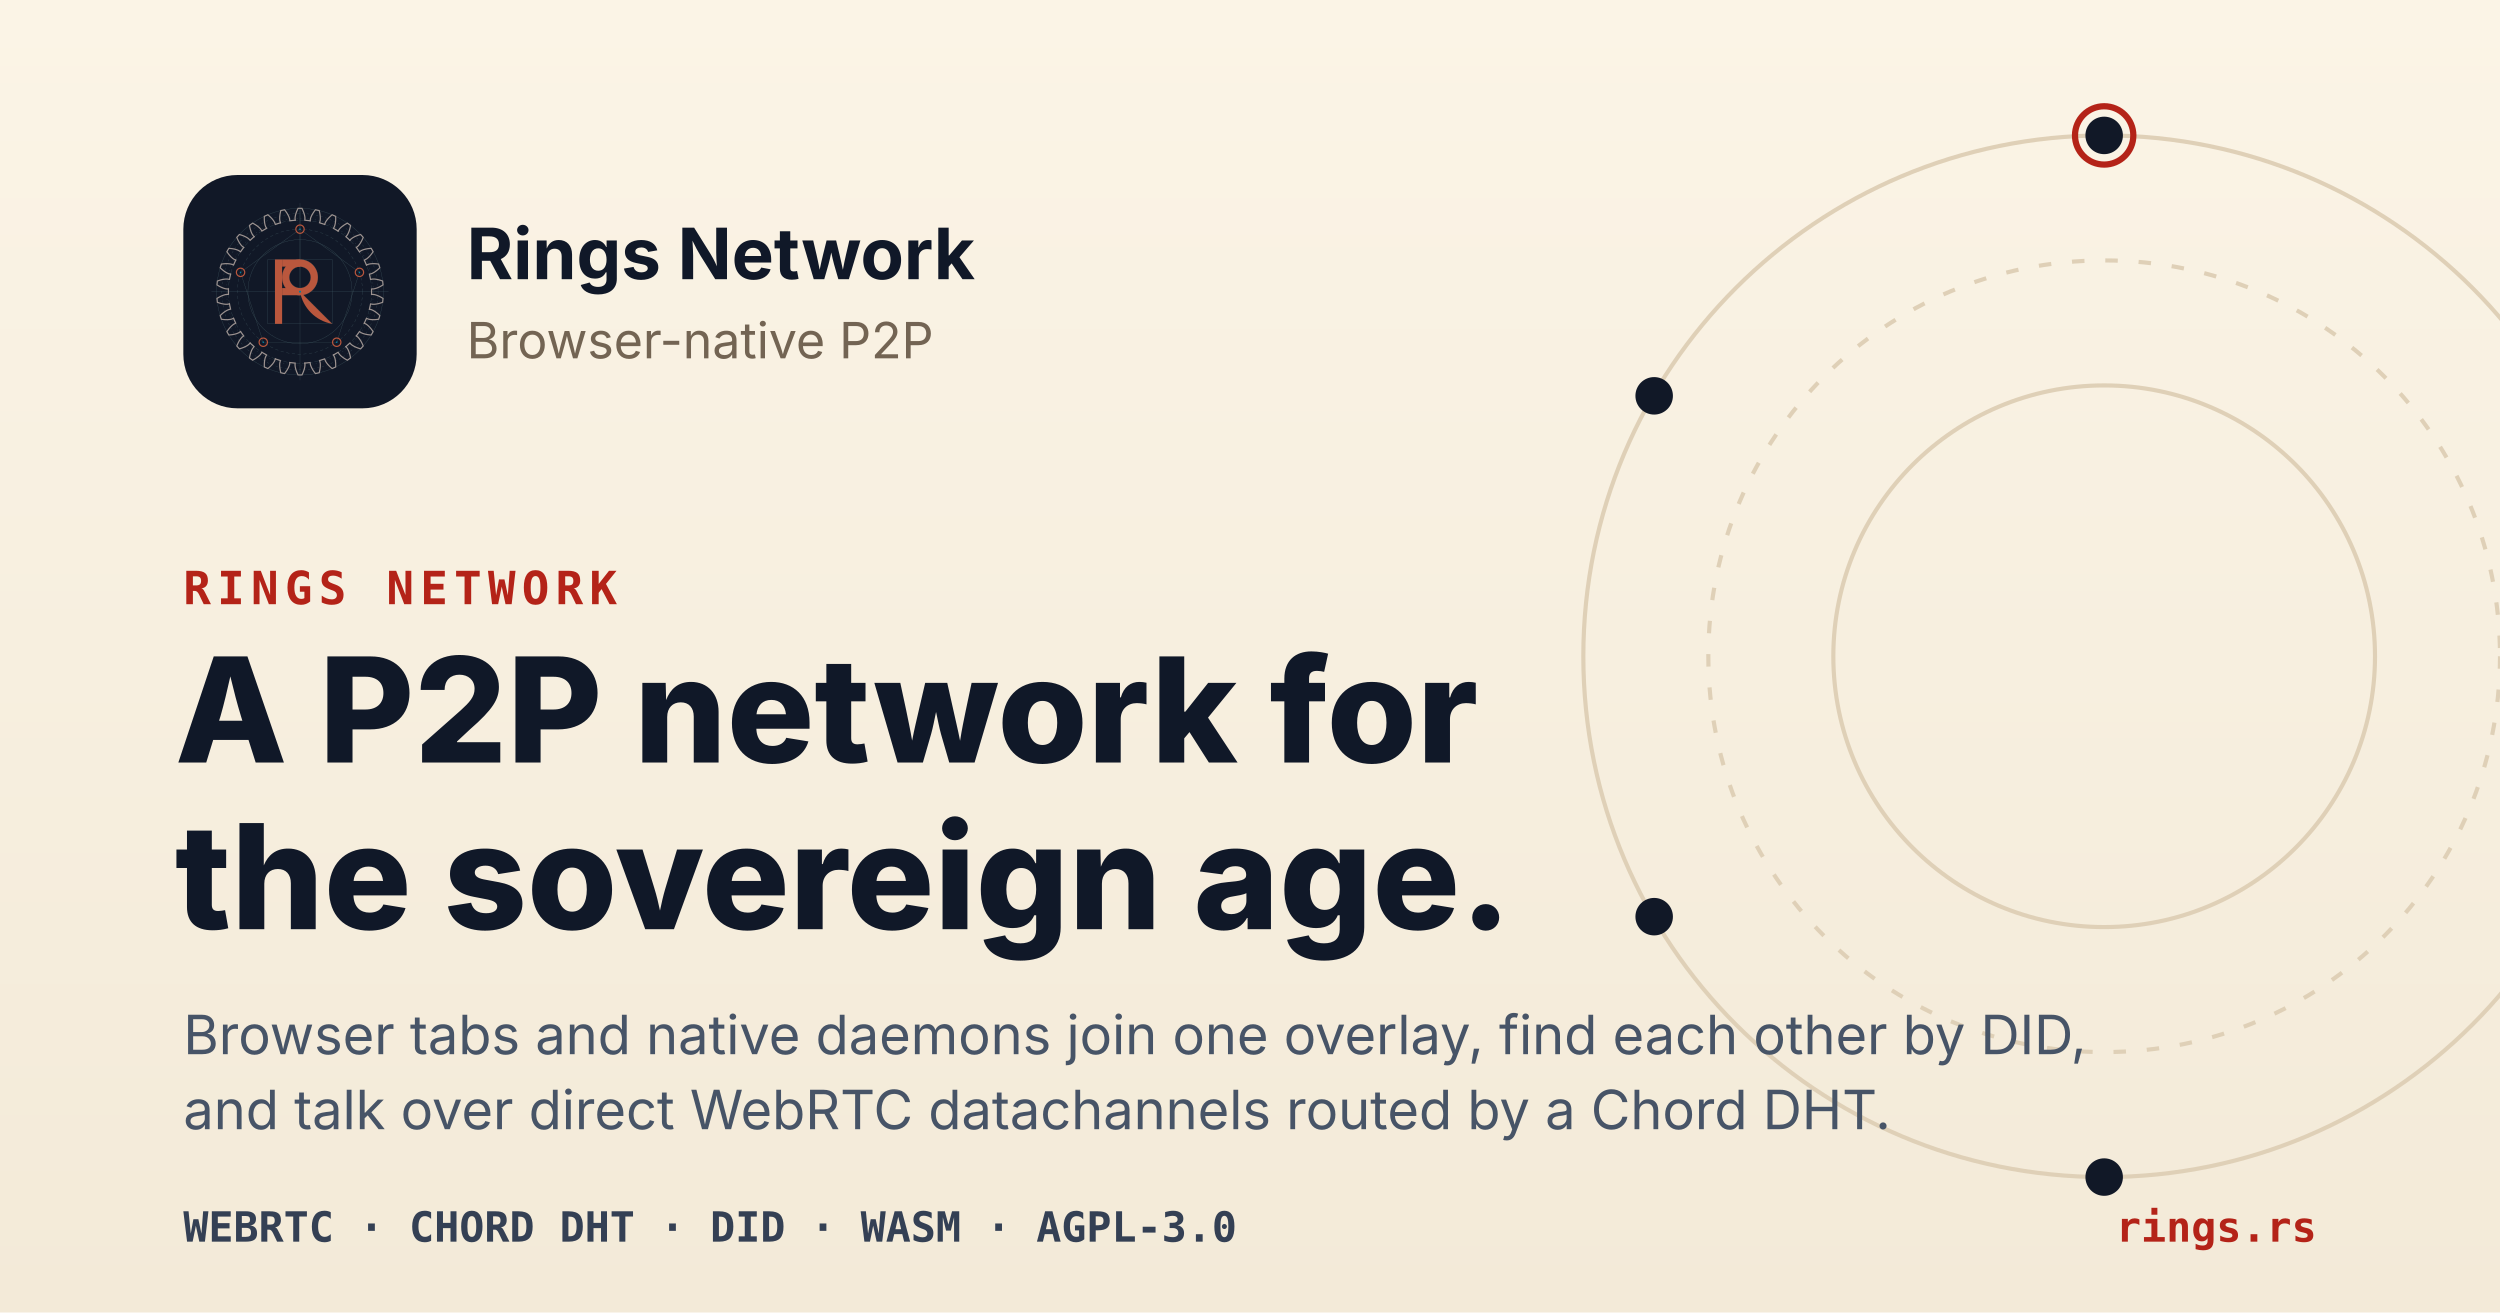
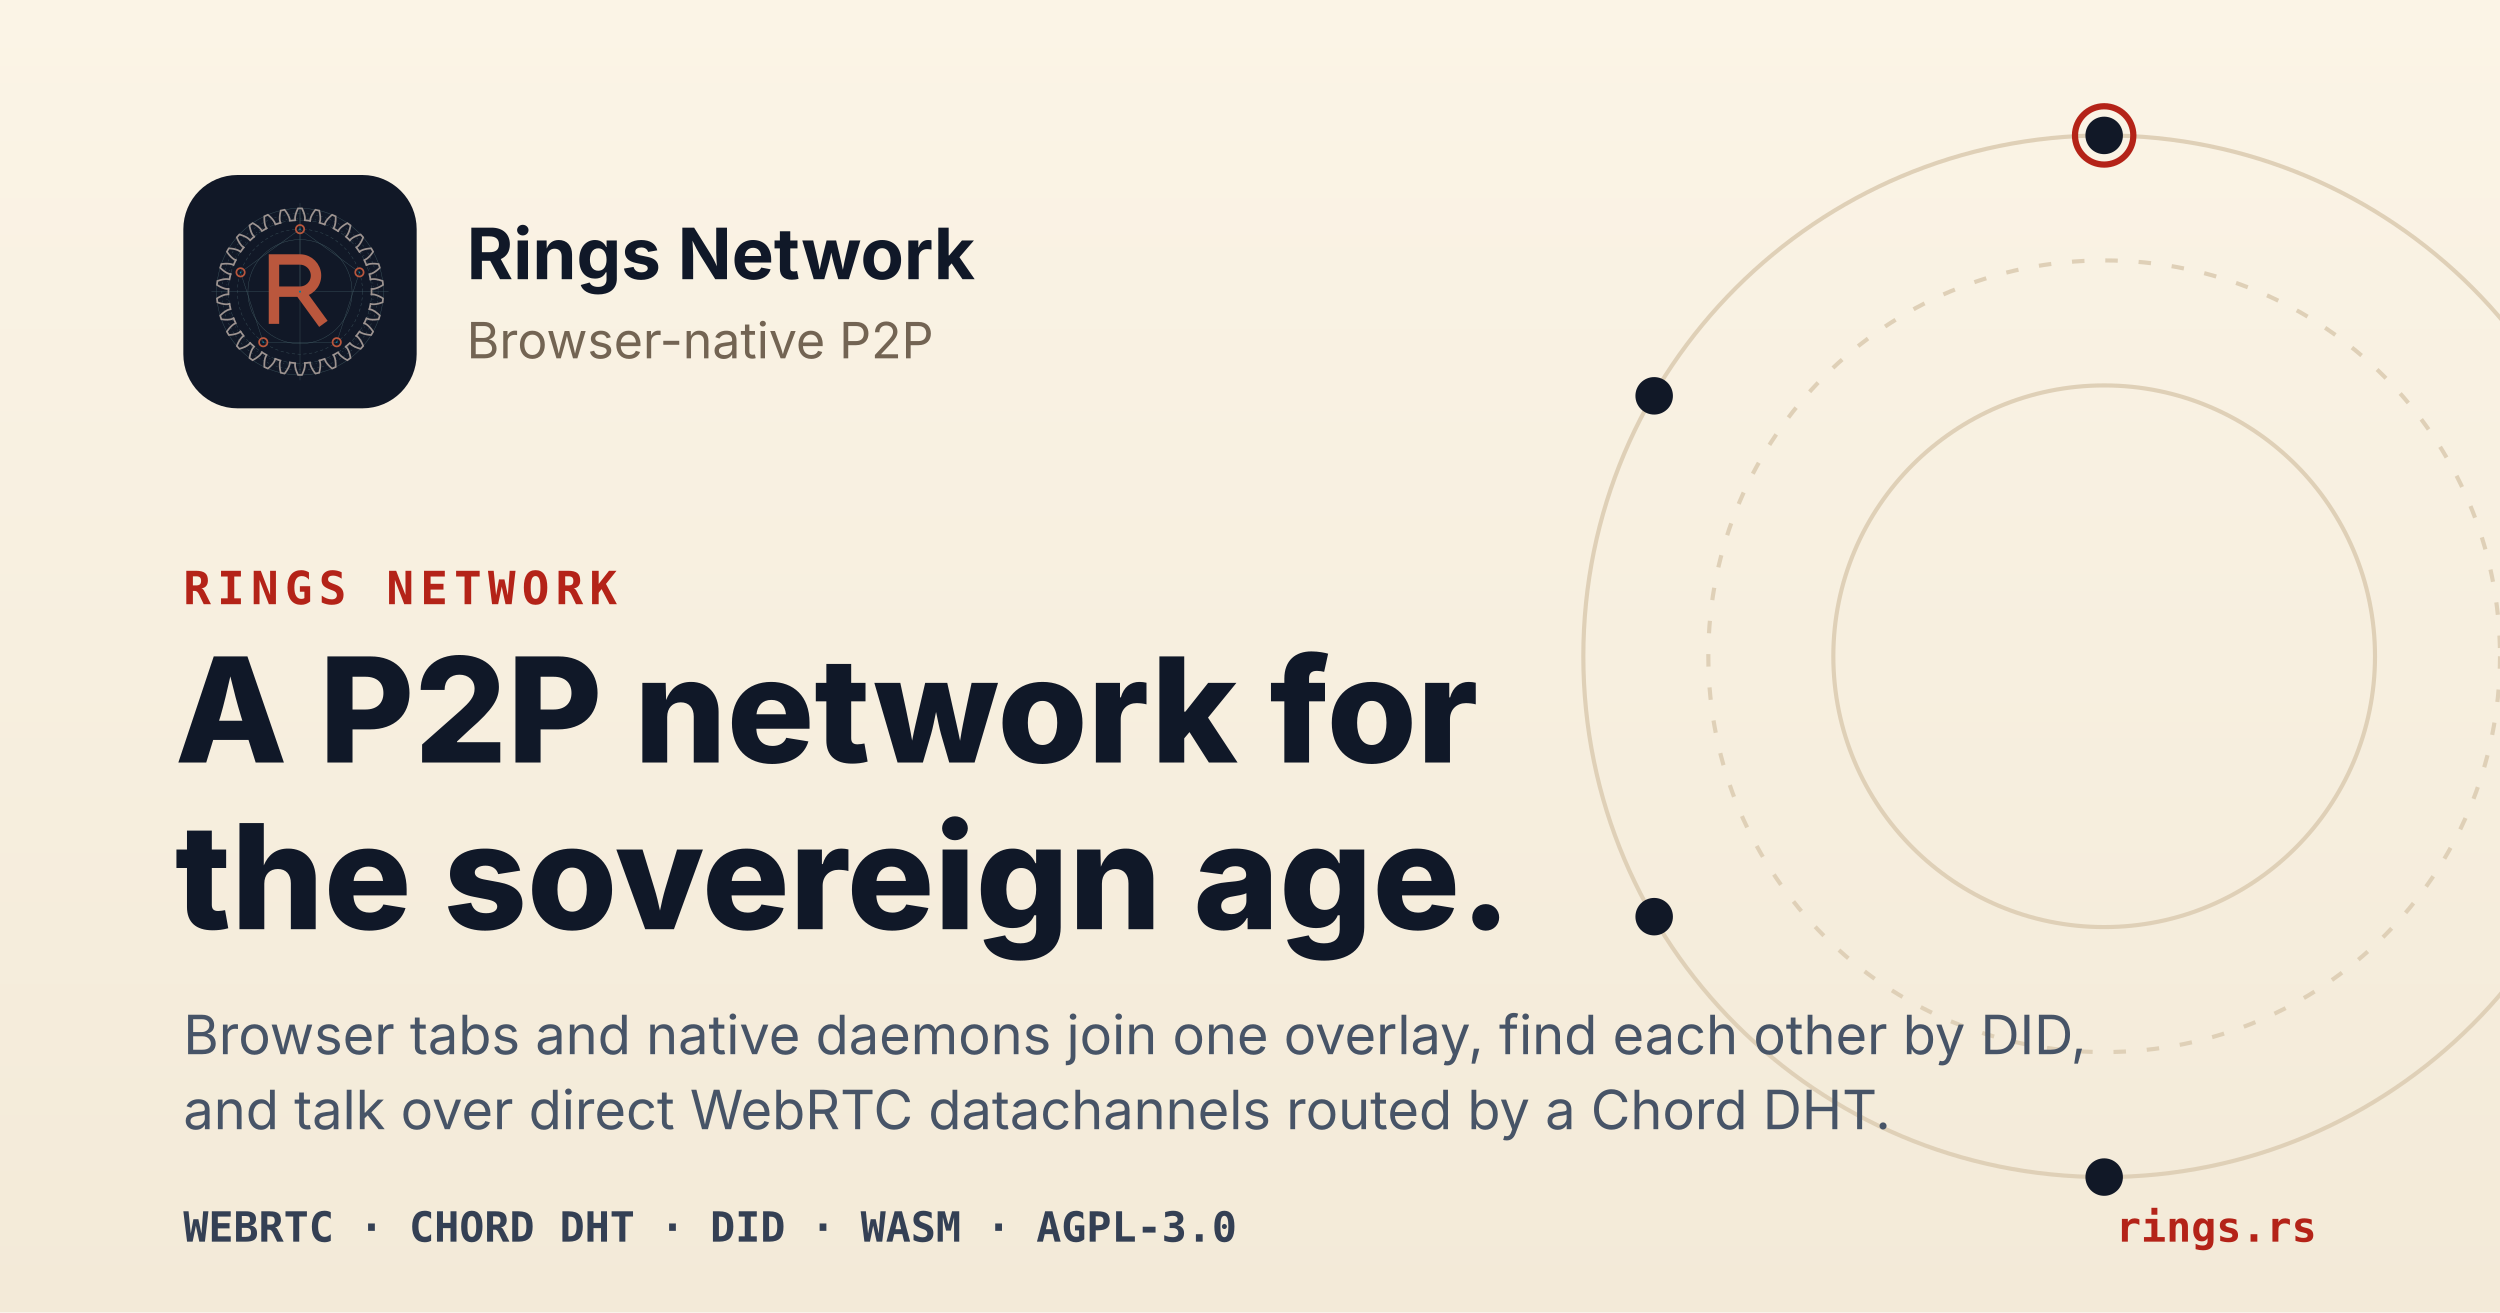
<svg xmlns="http://www.w3.org/2000/svg" width="1200" height="630" viewBox="0 0 1200 630">
  <defs>
    <linearGradient id="page" x1="0" y1="0" x2="0" y2="1">
      <stop offset="0" stop-color="#fbf4e6" />
      <stop offset="1" stop-color="#f3ead8" />
    </linearGradient>
  </defs>
  <rect width="1200" height="630" fill="url(#page)" />
  <g fill="none" stroke="#dfd0b7" stroke-width="2">
    <circle cx="1010" cy="315" r="250" />
    <circle cx="1010" cy="315" r="190" stroke-dasharray="6 10" />
    <circle cx="1010" cy="315" r="130" />
  </g>
  <g fill="#111827">
    <circle cx="1010" cy="65" r="9" />
    <circle cx="1226" cy="190" r="9" />
    <circle cx="1226" cy="440" r="9" />
    <circle cx="1010" cy="565" r="9" />
    <circle cx="794" cy="440" r="9" />
    <circle cx="794" cy="190" r="9" />
  </g>
  <circle cx="1010" cy="65" r="14" fill="none" stroke="#b42318" stroke-width="3" />
  <rect x="88" y="84" width="112" height="112" rx="26" fill="#111827" />
  <svg x="100" y="96" width="88" height="88" viewBox="-176 -176 352 352">
-     <style>.primary{stroke:#9d9390}.accent{stroke:#ba573d}.glyph{fill:#ba573d}.signal{fill:#007f9e}.guide{stroke:#435e65}</style>
+     <style>.primary{stroke:#9d9390}.accent{stroke:#ba573d}.signal{fill:#007f9e}.guide{stroke:#435e65}</style>
    <defs>
      <path id="tooth" d="M -9.242,-137.189 L -9.474,-140.635 L -9.476,-140.67 L -9.479,-140.776 L -9.481,-140.953 L -9.478,-141.2 L -9.468,-141.517 L -9.446,-141.905 L -9.41,-142.362 L -9.356,-142.889 L -9.283,-143.485 L -9.185,-144.148 L -9.062,-144.879 L -8.908,-145.677 L -8.722,-146.539 L -8.5,-147.466 L -8.239,-148.456 L -7.937,-149.508 L -7.591,-150.62 L -7.197,-151.791 L -6.753,-153.019 L -6.256,-154.303 L -5.703,-155.641 L -5.093,-157.03 L -4.421,-158.47 L -3.687,-159.958 A 160 160 0 0 1 3.687,-159.958 L 4.421,-158.47 L 5.093,-157.03 L 5.703,-155.641 L 6.256,-154.303 L 6.753,-153.019 L 7.197,-151.791 L 7.591,-150.62 L 7.937,-149.508 L 8.239,-148.456 L 8.5,-147.466 L 8.722,-146.539 L 8.908,-145.677 L 9.062,-144.879 L 9.185,-144.148 L 9.283,-143.485 L 9.356,-142.889 L 9.41,-142.362 L 9.446,-141.905 L 9.468,-141.517 L 9.478,-141.2 L 9.481,-140.953 L 9.479,-140.776 L 9.476,-140.67 L 9.474,-140.635 L 9.242,-137.189 A 137.5 137.5 0 0 1 19.483,-136.113" />
    </defs>
-     <g class="guide" fill="none" stroke-width="0.458">
+     <g class="guide" fill="none" stroke-width="0.667">
      <path d="M -170 0 H 170 M 0 -170 V 170" />
      <circle r="160" />
      <circle r="150" stroke-dasharray="4 5" />
      <circle r="140.954" stroke-dasharray="2 5" />
      <circle r="137.5" stroke-dasharray="8 4" />
      <circle r="100" />
      <circle r="120" stroke-dasharray="6 5" />
      <polygon points="0,-120 114.127,-37.082 70.534,97.082 -70.534,97.082 -114.127,-37.082" />
      <path d="M 0 0 L 0,-160" />
-       <rect x="-61.803" y="-61.803" width="123.607" height="123.607" />
-       <circle cx="0" cy="-27.468" r="34.335" />
-       <circle cx="0" cy="-27.468" r="20.601" />
-       <path d="M 0,0 L 61.803,61.803" />
    </g>
-     <g class="primary" fill="none" stroke-width="2.289" stroke-linecap="square" stroke-linejoin="miter">
+     <g class="primary" fill="none" stroke-width="3.333" stroke-linecap="square" stroke-linejoin="miter">
      <use href="#tooth" transform="rotate(0)" />
      <use href="#tooth" transform="rotate(12)" />
      <use href="#tooth" transform="rotate(24)" />
      <use href="#tooth" transform="rotate(36)" />
      <use href="#tooth" transform="rotate(48)" />
      <use href="#tooth" transform="rotate(60)" />
      <use href="#tooth" transform="rotate(72)" />
      <use href="#tooth" transform="rotate(84)" />
      <use href="#tooth" transform="rotate(96)" />
      <use href="#tooth" transform="rotate(108)" />
      <use href="#tooth" transform="rotate(120)" />
      <use href="#tooth" transform="rotate(132)" />
      <use href="#tooth" transform="rotate(144)" />
      <use href="#tooth" transform="rotate(156)" />
      <use href="#tooth" transform="rotate(168)" />
      <use href="#tooth" transform="rotate(180)" />
      <use href="#tooth" transform="rotate(192)" />
      <use href="#tooth" transform="rotate(204)" />
      <use href="#tooth" transform="rotate(216)" />
      <use href="#tooth" transform="rotate(228)" />
      <use href="#tooth" transform="rotate(240)" />
      <use href="#tooth" transform="rotate(252)" />
      <use href="#tooth" transform="rotate(264)" />
      <use href="#tooth" transform="rotate(276)" />
      <use href="#tooth" transform="rotate(288)" />
      <use href="#tooth" transform="rotate(300)" />
      <use href="#tooth" transform="rotate(312)" />
      <use href="#tooth" transform="rotate(324)" />
      <use href="#tooth" transform="rotate(336)" />
      <use href="#tooth" transform="rotate(348)" />
    </g>
-     <g class="accent" fill="none" stroke-width="2.289" stroke-linecap="butt" stroke-linejoin="miter">
+     <g class="accent" fill="none" stroke-width="3.333" stroke-linecap="butt" stroke-linejoin="miter">
      <circle cx="0" cy="-120" r="8" />
      <circle cx="114.127" cy="-37.082" r="8" />
      <circle cx="70.534" cy="97.082" r="8" />
      <circle cx="-70.534" cy="97.082" r="8" />
      <circle cx="-114.127" cy="-37.082" r="8" />
-     </g>
-     <g class="glyph" fill-rule="evenodd">
-       <path d="M 0,0 L 61.803,61.803 A 76.396 76.396 0 0 1 0,0 Z" />
-       <rect x="-48.069" y="-61.803" width="13.734" height="123.607" />
-       <rect x="-34.335" y="-61.803" width="34.335" height="13.734" />
-       <rect x="-34.335" y="-6.867" width="34.335" height="13.734" />
-       <path d="M -34.335,-27.468 A 34.335 34.335 0 1 0 34.335,-27.468 A 34.335 34.335 0 1 0 -34.335,-27.468 Z M -20.601,-27.468 A 20.601 20.601 0 1 0 20.601,-27.468 A 20.601 20.601 0 1 0 -20.601,-27.468 Z" />
+       <path d="M -50 61.803 V -61.803 H 0 A 30.902 30.902 0 0 1 0 0 H -50 M 0 0 L 44.903 61.803" stroke-width="20" />
    </g>
    <g class="signal">
      <circle cx="0" cy="-120" r="1.6" />
      <circle cx="114.127" cy="-37.082" r="1.6" />
      <circle cx="70.534" cy="97.082" r="1.6" />
      <circle cx="-70.534" cy="97.082" r="1.6" />
      <circle cx="-114.127" cy="-37.082" r="1.6" />
      <circle r="2" />
    </g>
  </svg>
  <text x="224" y="134" font-family="Inter, 'Helvetica Neue', Helvetica, Arial, sans-serif" font-size="34" font-weight="700" fill="#101828">Rings Network</text>
  <text x="224" y="172" font-family="Inter, 'Helvetica Neue', Helvetica, Arial, sans-serif" font-size="24" fill="#736453">Browser-native P2P</text>
  <text x="88" y="290" font-family="'SFMono-Regular', Menlo, Consolas, monospace" font-size="22" font-weight="700" letter-spacing="3" fill="#b42318">RINGS NETWORK</text>
  <text font-family="Inter, 'Helvetica Neue', Helvetica, Arial, sans-serif" font-size="70" font-weight="800" fill="#101828">
    <tspan x="84" y="366">A P2P network for</tspan>
    <tspan x="84" y="446">the sovereign age.</tspan>
  </text>
  <text font-family="Inter, 'Helvetica Neue', Helvetica, Arial, sans-serif" font-size="26" fill="#475467">
    <tspan x="88" y="506">Browser tabs and native daemons join one overlay, find each other by DID,</tspan>
    <tspan x="88" y="542">and talk over direct WebRTC datachannels routed by a Chord DHT.</tspan>
  </text>
  <g font-family="'SFMono-Regular', Menlo, Consolas, monospace" font-size="20" font-weight="700" fill="#344054">
    <text x="88" y="596">WEBRTC · CHORD DHT · DID · WASM · AGPL-3.0</text>
    <text x="1112" y="596" text-anchor="end" fill="#b42318">rings.rs</text>
  </g>
</svg>
